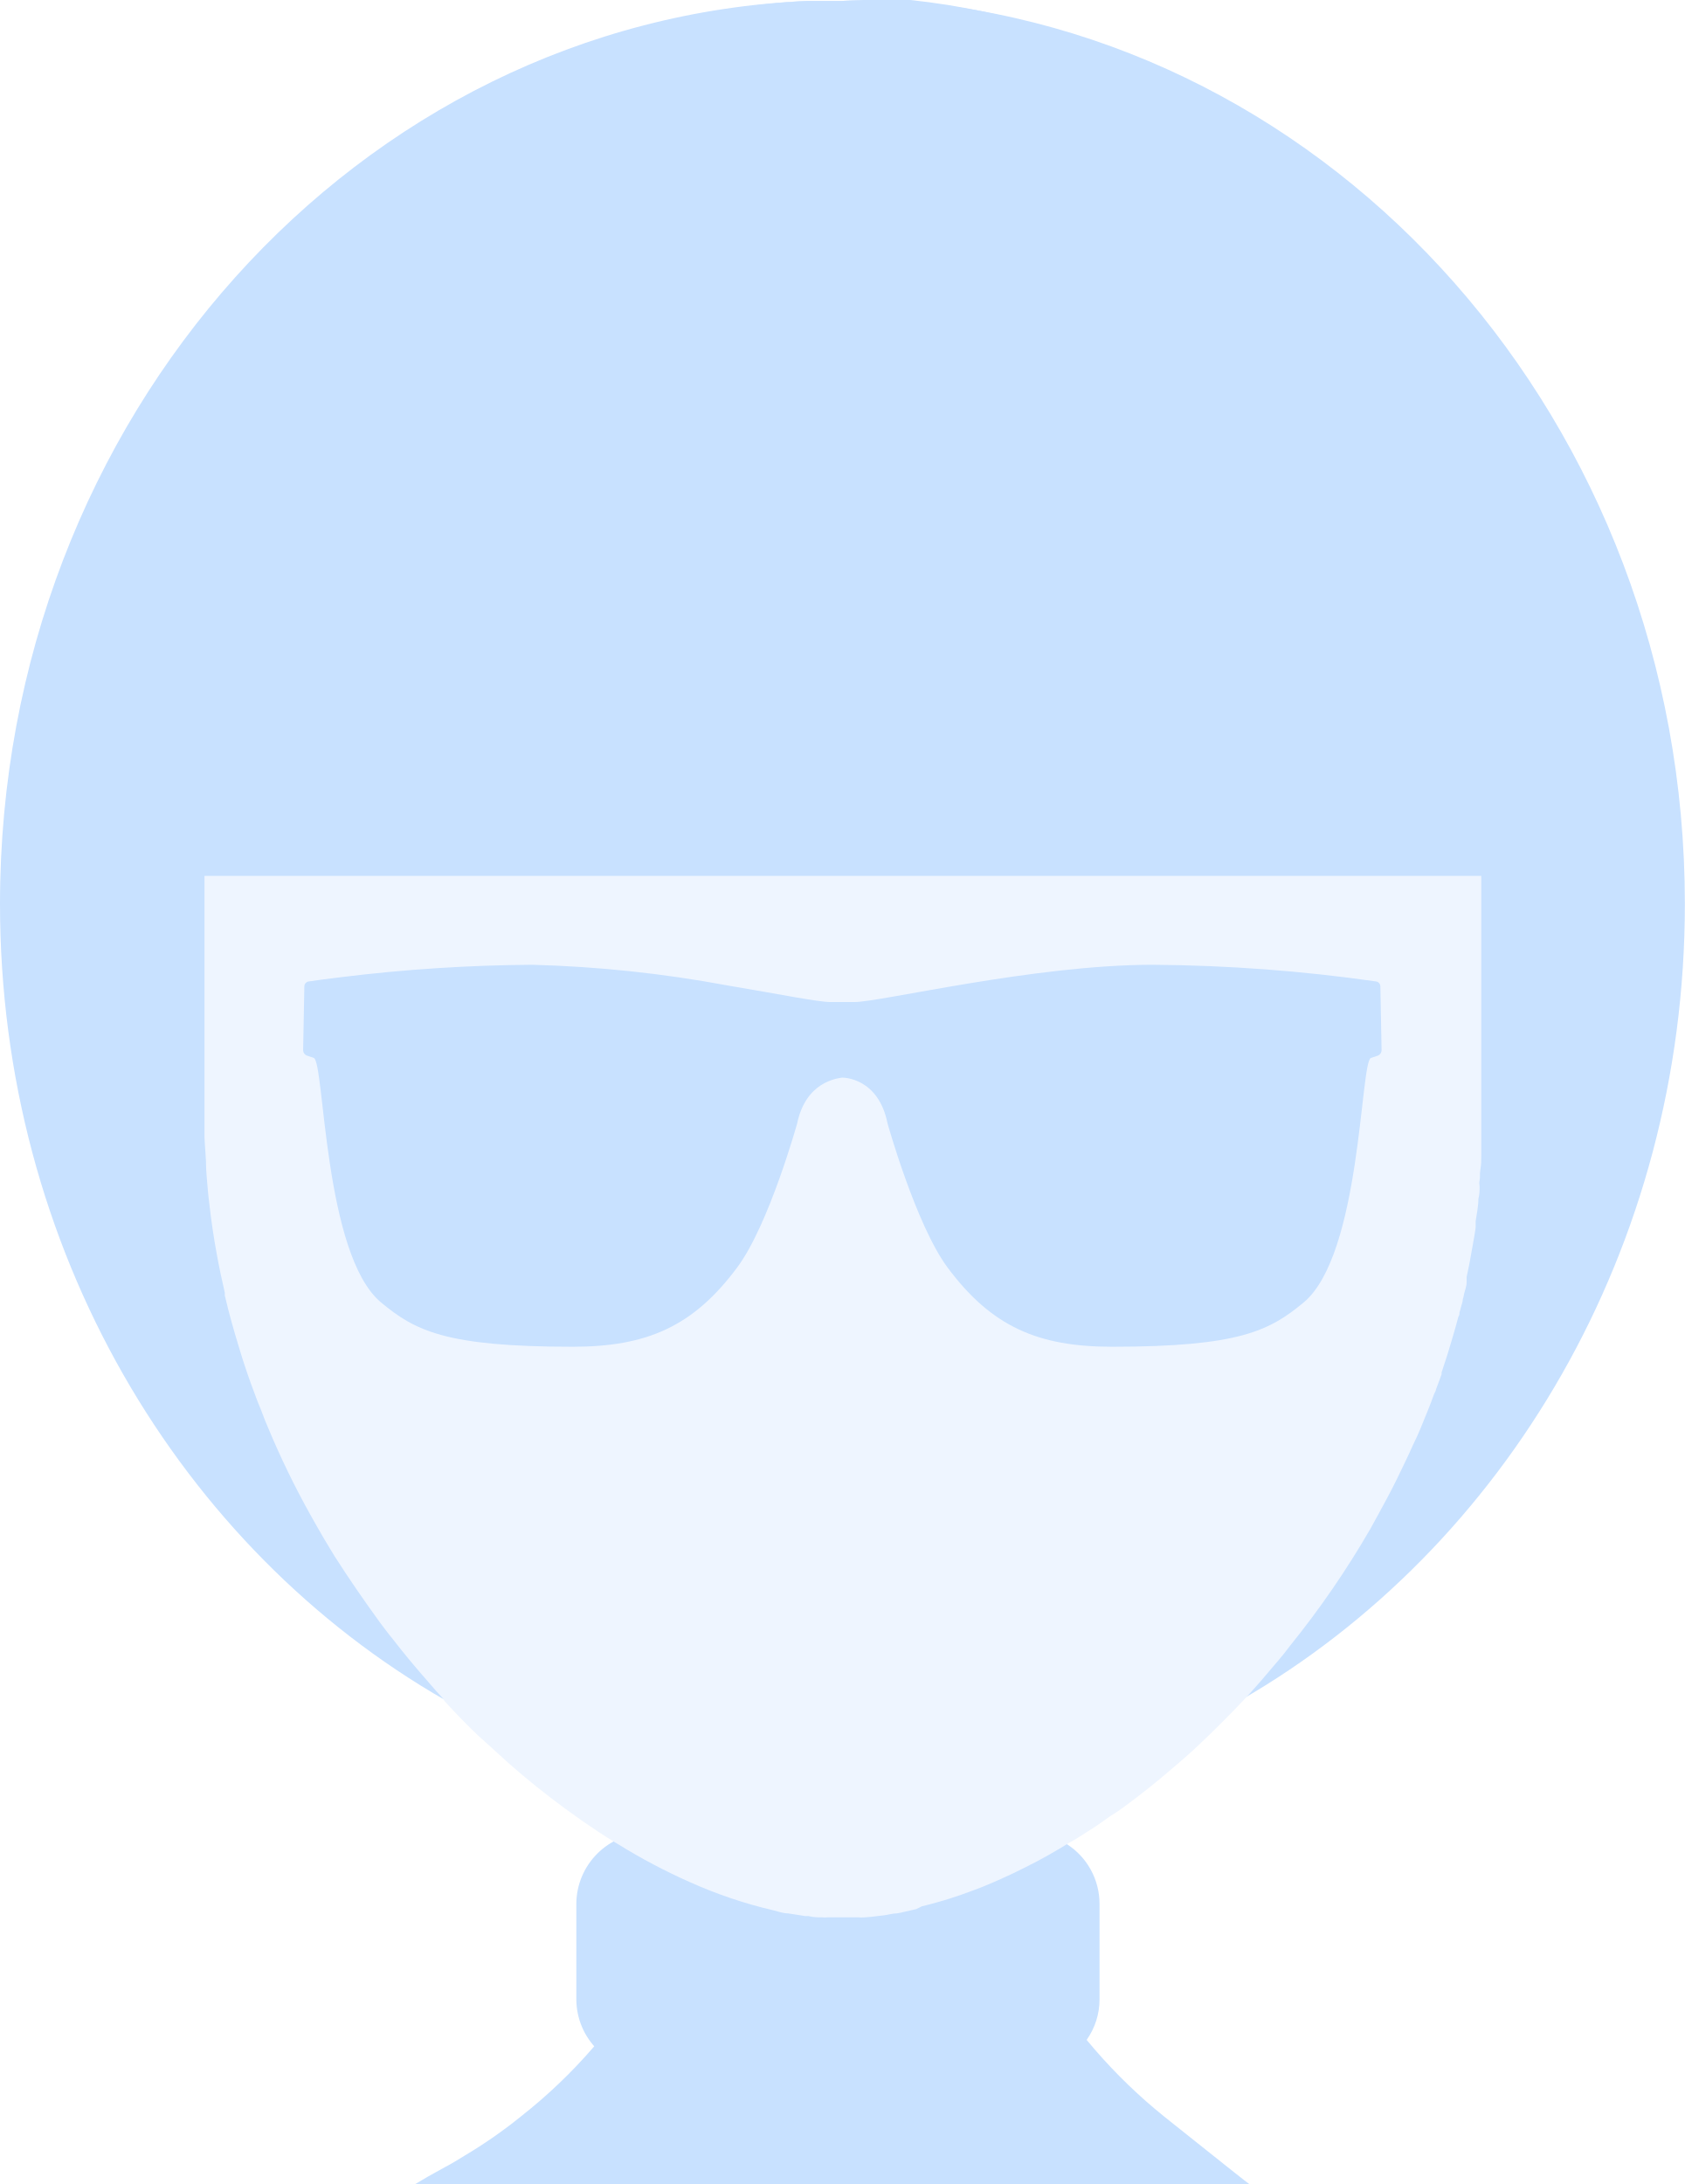
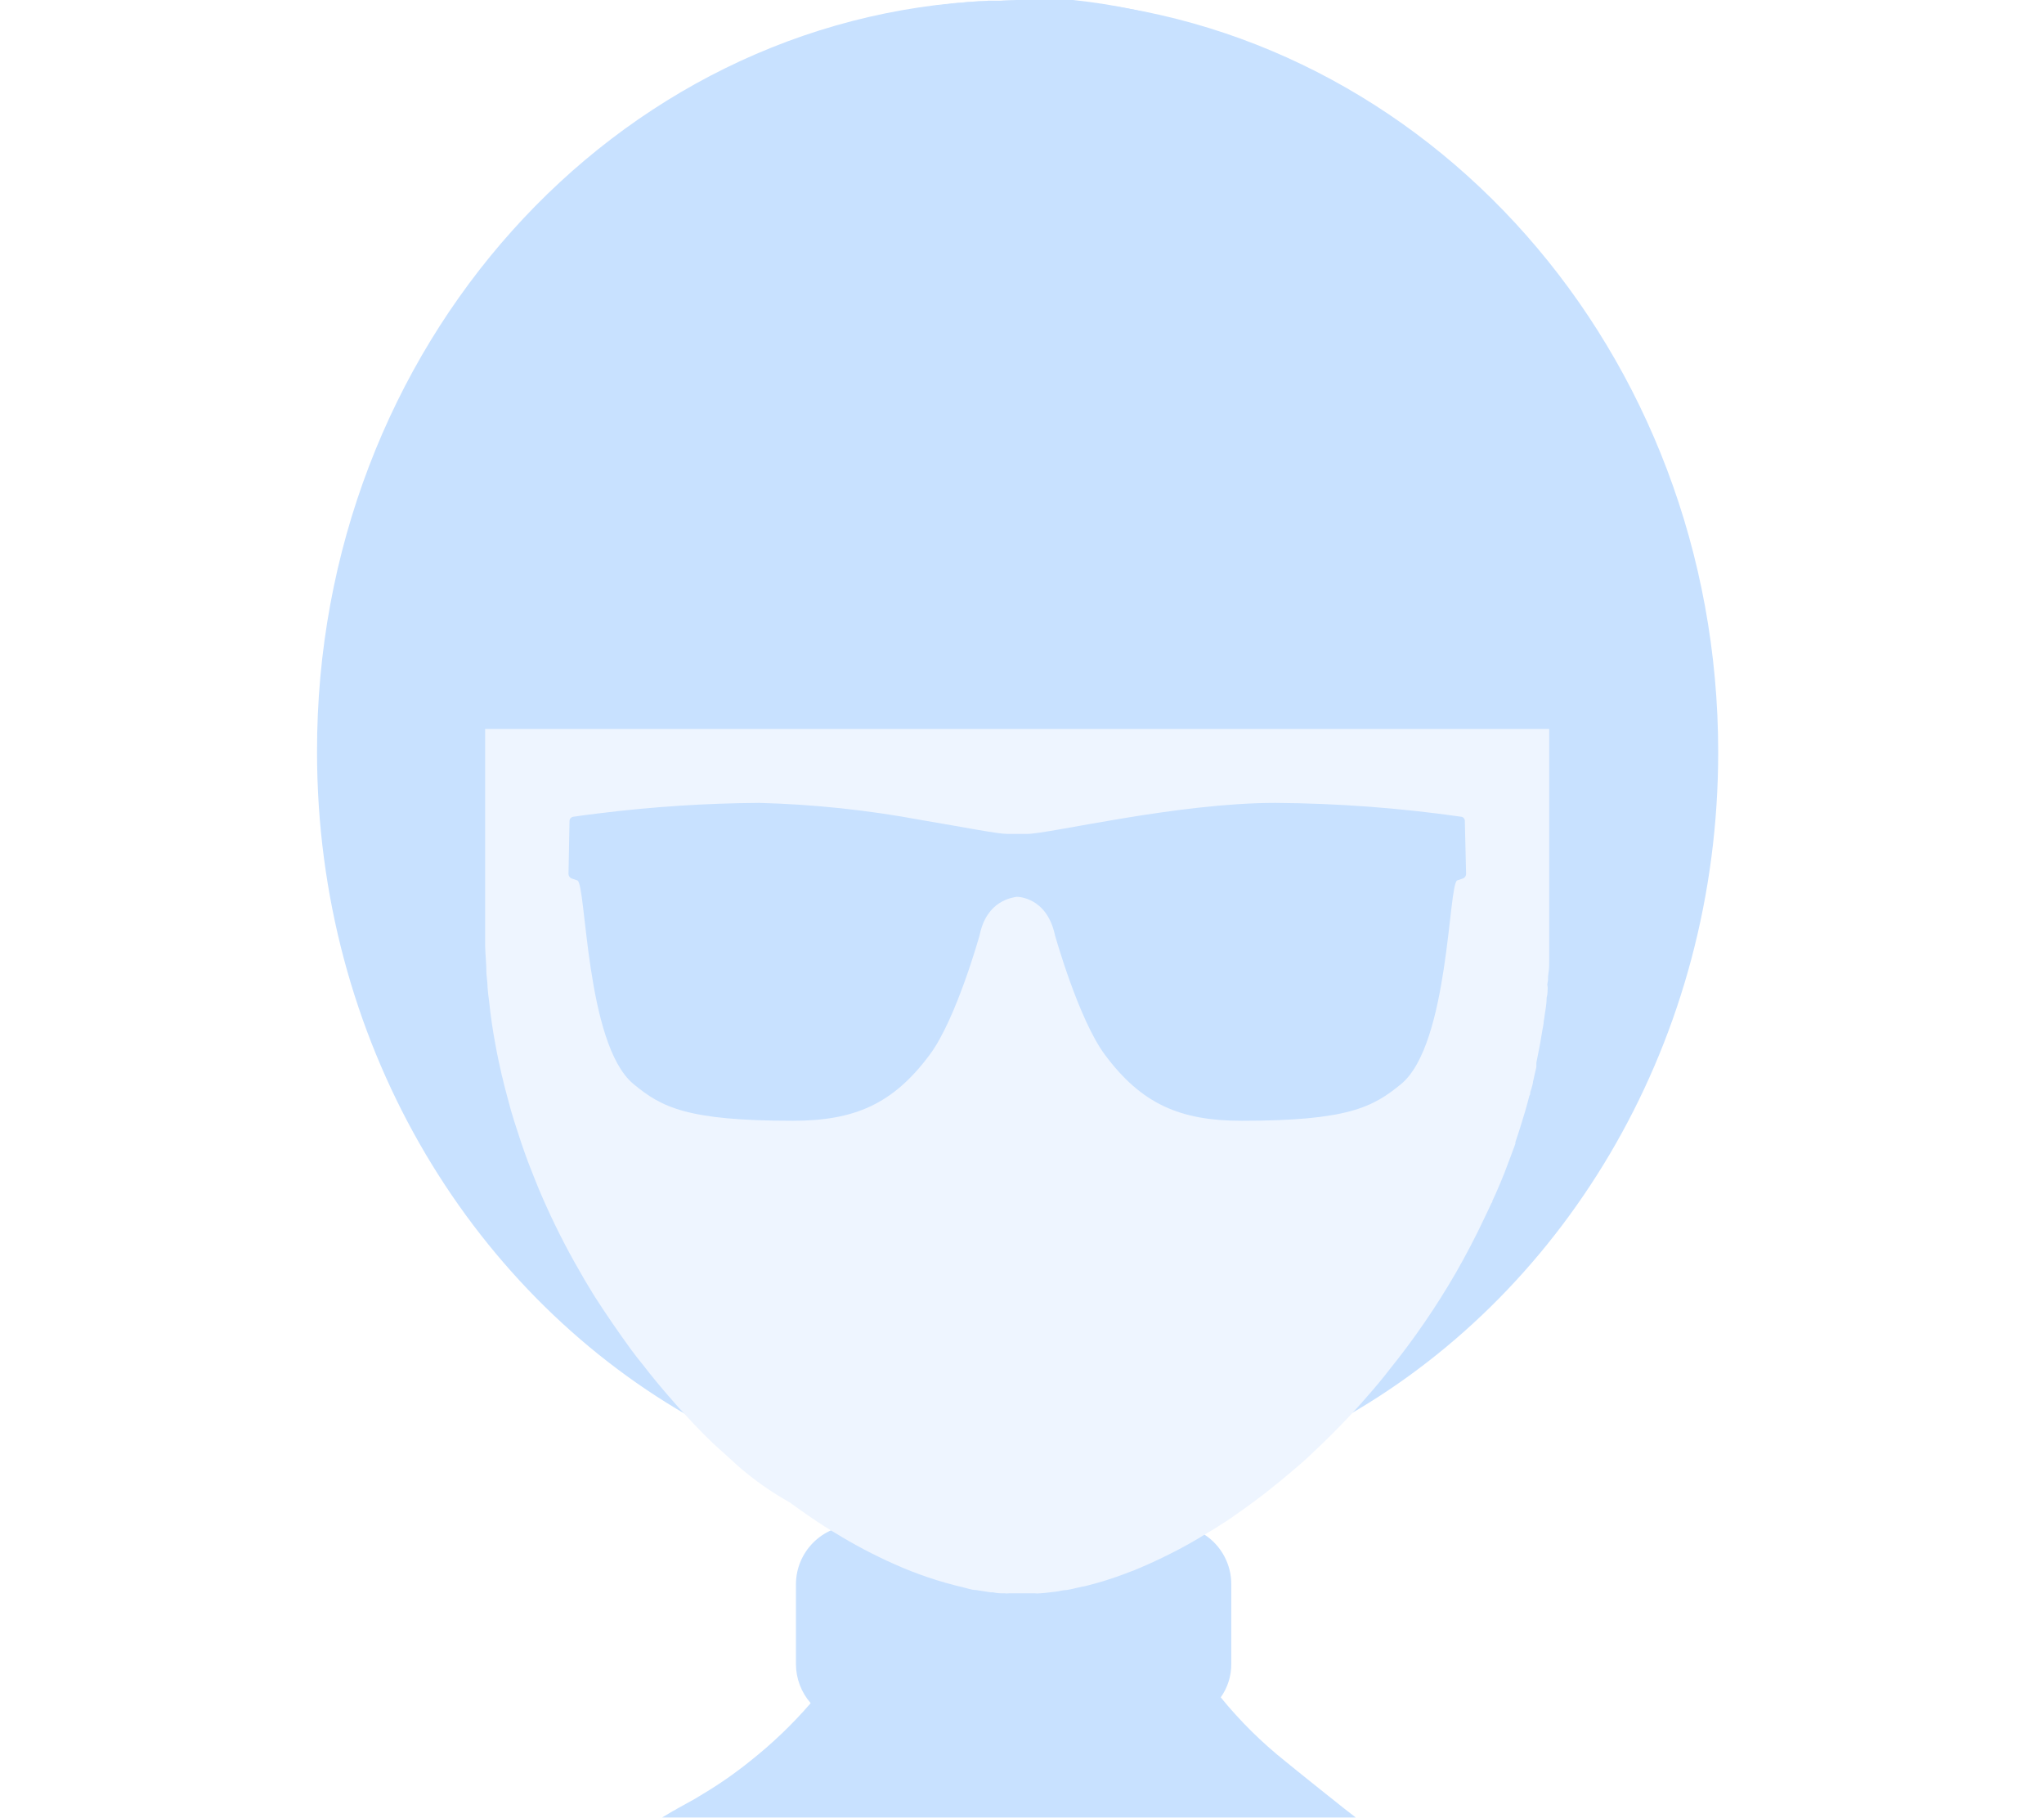
- <svg xmlns="http://www.w3.org/2000/svg" viewBox="0 0 110.33 143">
+ <svg xmlns="http://www.w3.org/2000/svg" viewBox="0 0 160.86 143">
  <defs>
-     <style>.cls-1{fill:#c8e1ff;}.cls-2{fill:#eef5ff;}</style>
+     <style>.cls-1{fill:#c8e1ff;}.cls-2{fill:#eef5ff;}.cls-3{fill:none;}</style>
  </defs>
  <g id="Layer_2" data-name="Layer 2">
    <g id="Layer_2-2" data-name="Layer 2">
-       <path class="cls-1" d="M72,124.65v6.26a4.57,4.57,0,0,1-.84,2.65,4.61,4.61,0,0,1-3.82,2H42.4a4.67,4.67,0,0,1-4.66-4.66v-6.26A4.68,4.68,0,0,1,42.4,120H67.35a4.53,4.53,0,0,1,2.5.74A4.64,4.64,0,0,1,72,124.65Z" />
-       <path class="cls-1" d="M81.8,143H27.2l.83-.49.36-.2.74-.41a.06.06,0,0,1,0,0c.44-.23.87-.49,1.3-.76a31.2,31.2,0,0,0,3.69-2.57A34.15,34.15,0,0,0,38.9,134a33.24,33.24,0,0,0,3.46-4.84h25.7a35.17,35.17,0,0,0,8.17,9.42C76.62,138.88,81.4,142.72,81.8,143Z" />
-       <path class="cls-1" d="M110.33,59.18c0,22.56-11.77,42.17-29.1,52.15a52.14,52.14,0,0,1-17.41,6.29,50,50,0,0,1-7.26.71l-1.39,0h0a51.83,51.83,0,0,1-26-7C11.78,101.37,0,81.75,0,59.18,0,27.32,23.46,1.34,52.87.06H53l.86,0,1.29,0h0L56.5,0h.09l.92,0h0l.44,0,.52,0C87.41,2,110.33,27.7,110.33,59.18Z" />
-       <path class="cls-2" d="M97,41.86V73.12c0,.45,0,.91,0,1.36s0,.73,0,1.1,0,.66-.06,1,0,.47-.05.7,0,.28,0,.43,0,.52-.08.78c0,.49-.11,1-.18,1.47,0,.12,0,.24,0,.37s-.07.49-.11.74v0c-.06.36-.13.71-.19,1.07s-.18,1-.29,1.47c0,0,0,0,0,.06a2.07,2.07,0,0,1,0,.22s0,0,0,.06c0,.27-.11.52-.17.78a2.09,2.09,0,0,1-.08.34c0,.18-.09.37-.13.55a3,3,0,0,1-.09.32c0,.09,0,.19-.07.27-.22.84-.47,1.67-.72,2.49l-.38,1.16s0,.08,0,.12c-.13.35-.25.7-.37,1,0,.1-.09.21-.13.32-.12.33-.24.66-.38,1s-.32.79-.48,1.18-.3.7-.45,1a1.3,1.3,0,0,1-.08.17c-.17.37-.33.74-.51,1.1s-.36.76-.55,1.14c-.37.75-.78,1.51-1.18,2.24l-.55,1a59.75,59.75,0,0,1-5.26,7.65c-.25.34-.52.67-.8,1s-.77.91-1.16,1.36-.67.75-1,1.11l0,0c-1,1.06-2,2.06-3,3-.21.21-.42.39-.64.59s-.7.62-1.06.92-.56.48-.85.72c-.74.61-1.48,1.19-2.23,1.74-.31.24-.63.46-1,.68-.51.37-1,.72-1.56,1.06-.29.19-.59.38-.88.55l-.15.08c-1,.62-2,1.19-3,1.68l-.77.38-.8.37c-.34.15-.68.3-1,.43a4.16,4.16,0,0,1-.4.16c-.4.16-.82.31-1.22.45s-1,.34-1.52.48c-.35.1-.71.2-1.06.28L60,125l-1,.23-.27.05c-.29,0-.58.1-.87.13s-.82.11-1.23.13a2.06,2.06,0,0,1-.42,0l-1,0h0q-.48,0-1,0a1.61,1.61,0,0,1-.37,0c-.29,0-.58,0-.89-.08l-.2,0-1.15-.18c-.33,0-.66-.13-1-.21a29.78,29.78,0,0,1-5.39-1.82,38.36,38.36,0,0,1-4.72-2.49l-.27-.16c-.7-.43-1.41-.9-2.1-1.38l-1.17-.84c-1.22-.9-2.44-1.87-3.63-2.92l-1-.91c-.33-.29-.65-.6-1-.9-.76-.73-1.5-1.48-2.21-2.27L29,111.2c-.3-.32-.59-.64-.89-1-.82-.93-1.63-1.89-2.39-2.88-.3-.36-.57-.73-.85-1.1-1-1.38-2-2.82-2.95-4.31-.25-.4-.49-.81-.73-1.21s-.57-1-.84-1.47a55.69,55.69,0,0,1-2.8-5.76c-.12-.29-.25-.58-.35-.87s-.31-.75-.44-1.12c-.21-.54-.4-1.09-.59-1.63s-.36-1.1-.53-1.66-.32-1.07-.47-1.61-.31-1.16-.45-1.76c0-.06,0-.12,0-.18-.19-.83-.37-1.66-.52-2.5-.21-1.11-.37-2.24-.5-3.38-.05-.36-.08-.72-.11-1.08s-.07-.75-.09-1.13c0-.69-.08-1.39-.11-2.09,0-.45,0-.91,0-1.36V41.86A41.86,41.86,0,0,1,52.87.06H53l.86,0,1.29,0h0L56.5,0h.09l.92,0h0l.44,0,.91.07.45,0,.3,0a41.59,41.59,0,0,1,22,9.22A41,41,0,0,1,88.11,16,41.56,41.56,0,0,1,97,41.49,2.23,2.23,0,0,1,97,41.86Z" />
-       <path class="cls-1" d="M106.36,57.35H4C4,26.54,25.66,1.41,52.87.06H53l.86,0,1.29,0h0L56.5,0h.09l.92,0h0l.44,0,.52,0,.39,0,.45,0,.3,0C85.82,2.77,106.36,27.37,106.36,57.35Z" />
-       <path class="cls-1" d="M90.39,64.59a.33.33,0,0,0-.29-.33,108.23,108.23,0,0,0-14.62-1.09c-7.77,0-17.8,2.44-19.54,2.44H54.38c-.81,0-3.42-.53-6.76-1.09a81.19,81.19,0,0,0-12.77-1.35,107.8,107.8,0,0,0-12.5.81c-1,.12-1.74.22-2.12.28a.33.33,0,0,0-.3.33l-.08,4.18a.38.38,0,0,0,.23.34l.47.16c.7.27.64,12.84,4.39,16,2.23,1.85,4.21,2.91,12.56,2.91,4.84,0,7.89-1.31,10.78-5.2,2.08-2.8,3.92-9.42,3.92-9.42.57-2.73,2.6-2.94,2.92-3h.05c.06,0,2.35,0,2.95,3,0,0,1.85,6.62,3.92,9.42,2.89,3.89,5.94,5.2,10.78,5.2,8.35,0,10.33-1.06,12.56-2.91,3.75-3.15,3.69-15.72,4.39-16l.48-.16a.39.39,0,0,0,.22-.34Z" />
+       <path class="cls-1" d="M96.9,124.65v6.26a4.5,4.5,0,0,1-.84,2.65,4.6,4.6,0,0,1-3.81,2h-25A4.62,4.62,0,0,1,63.8,134a4.67,4.67,0,0,1-1.16-3.07v-6.26A4.66,4.66,0,0,1,67.29,120h25a4.56,4.56,0,0,1,2.5.74A4.65,4.65,0,0,1,96.9,124.65Z" />
+       <path class="cls-1" d="M106.7,143H52.1l.82-.49a3.24,3.24,0,0,0,.36-.2l.74-.41a.06.06,0,0,1,0,0c.44-.23.88-.49,1.31-.76a32,32,0,0,0,3.69-2.57A34.71,34.71,0,0,0,63.8,134a33.17,33.17,0,0,0,3.45-4.84H93a31.85,31.85,0,0,0,3.1,4.42,33.23,33.23,0,0,0,5.06,5C101.51,138.88,106.3,142.72,106.7,143Z" />
+       <path class="cls-1" d="M135.22,59.18c0,22.56-11.77,42.17-29.09,52.15a52.27,52.27,0,0,1-17.42,6.29,49.74,49.74,0,0,1-7.26.71l-1.39,0h0a51.83,51.83,0,0,1-26-7c-17.32-10-29.11-29.59-29.11-52.16C24.89,27.32,48.36,1.34,77.76.06h.11l.87,0L80,0h0l1.33,0h.09l.93,0h0l.43,0,.52,0C112.31,2,135.22,27.7,135.22,59.18Z" />
+       <path class="cls-2" d="M121.92,41.86V73.12c0,.45,0,.91,0,1.36s0,.73,0,1.1,0,.66-.06,1,0,.47-.06.7,0,.28,0,.43,0,.52-.08.78c0,.49-.1,1-.17,1.47a2.58,2.58,0,0,1-.06.37c0,.24-.07.49-.11.74v0l-.18,1.07c-.1.49-.19,1-.29,1.47,0,0,0,0,0,.06a2.07,2.07,0,0,1,0,.22s0,0,0,.06l-.18.78a2.09,2.09,0,0,1-.08.34c0,.18-.08.37-.12.55a3,3,0,0,1-.1.32c0,.09,0,.19-.07.27-.21.84-.46,1.67-.72,2.49-.12.39-.25.77-.38,1.16,0,0,0,.08,0,.12l-.37,1-.12.32-.38,1c-.16.4-.32.79-.49,1.18s-.3.7-.45,1c0,.06,0,.11-.07.17-.18.37-.34.74-.52,1.1s-.36.76-.55,1.14c-.37.75-.77,1.51-1.17,2.24l-.56,1a59.69,59.69,0,0,1-5.25,7.65c-.26.34-.53.67-.8,1s-.77.91-1.17,1.36-.66.75-1,1.11l0,0q-1.49,1.59-3,3c-.2.21-.42.39-.63.59s-.7.62-1.06.92-.57.48-.86.72c-.74.61-1.48,1.19-2.23,1.74-.31.24-.63.46-.94.68-.52.37-1,.72-1.57,1.06-.28.19-.58.38-.88.55l-.14.08c-1,.62-2,1.19-3,1.68l-.77.38-.8.37c-.34.15-.68.3-1,.43a3.33,3.33,0,0,1-.4.16c-.4.16-.81.31-1.21.45s-1,.34-1.52.48-.71.2-1.06.28l-.07,0-1,.23-.28.05c-.29,0-.58.1-.86.13s-.83.11-1.24.13a2,2,0,0,1-.42,0l-1,0h0c-.32,0-.64,0-1,0a1.5,1.5,0,0,1-.37,0c-.29,0-.59,0-.9-.08l-.19,0-1.16-.18c-.32,0-.65-.13-1-.21a29.61,29.61,0,0,1-5.4-1.82,39.1,39.1,0,0,1-4.72-2.49l-.27-.16c-.7-.43-1.41-.9-2.09-1.38-.39-.28-.79-.55-1.18-.84Q60,117,58.17,115.42l-1-.91c-.33-.29-.66-.6-1-.9-.76-.73-1.5-1.48-2.21-2.27a1.66,1.66,0,0,1-.13-.14c-.3-.32-.6-.64-.9-1-.82-.93-1.62-1.89-2.38-2.88-.3-.36-.58-.73-.86-1.1-1-1.38-2-2.82-2.95-4.31l-.73-1.21-.84-1.47a57.8,57.8,0,0,1-2.8-5.76c-.12-.29-.24-.58-.35-.87s-.3-.75-.44-1.12c-.2-.54-.4-1.09-.58-1.63s-.36-1.1-.54-1.66-.32-1.07-.46-1.61-.32-1.16-.45-1.76a1.21,1.21,0,0,0-.05-.18c-.19-.83-.37-1.66-.52-2.5-.21-1.11-.37-2.24-.49-3.38q-.08-.54-.12-1.08c0-.38-.07-.75-.09-1.13,0-.69-.08-1.39-.1-2.09,0-.45,0-.91,0-1.36V41.86A41.86,41.86,0,0,1,77.76.06h.11l.87,0L80,0h0l1.33,0h.09l.93,0h0l.43,0,.92.07.45,0,.3,0a42.14,42.14,0,0,1,4.8.79,41.89,41.89,0,0,1,32.57,40.46C121.92,41.61,121.92,41.73,121.92,41.86Z" />
+       <path class="cls-1" d="M131.25,57.35H28.87C28.87,26.54,50.56,1.41,77.76.06h.11l.87,0L80,0h0l1.33,0h.09l.93,0h0l.43,0,.52,0,.4,0,.45,0,.3,0C110.71,2.77,131.25,27.37,131.25,57.35Z" />
+       <path class="cls-1" d="M115.28,64.59a.33.33,0,0,0-.28-.33,108.44,108.44,0,0,0-14.63-1.09c-7.77,0-17.79,2.44-19.54,2.44H79.28c-.81,0-3.43-.53-6.77-1.09a80.94,80.94,0,0,0-12.77-1.35,108.13,108.13,0,0,0-12.5.81c-1,.12-1.74.22-2.12.28a.34.34,0,0,0-.3.33l-.08,4.18a.4.4,0,0,0,.23.34l.47.16c.7.27.64,12.84,4.39,16,2.23,1.85,4.22,2.91,12.57,2.91,4.84,0,7.88-1.31,10.77-5.2,2.09-2.8,3.93-9.42,3.93-9.42.56-2.73,2.59-2.94,2.92-3h0c.06,0,2.35,0,3,3,0,0,1.85,6.62,3.93,9.42,2.89,3.89,5.93,5.2,10.77,5.2,8.35,0,10.33-1.06,12.57-2.91,3.75-3.15,3.69-15.72,4.39-16l.47-.16a.4.4,0,0,0,.23-.34Z" />
+       <rect class="cls-3" y="48.84" width="160.86" height="14.33" />
    </g>
  </g>
</svg>
